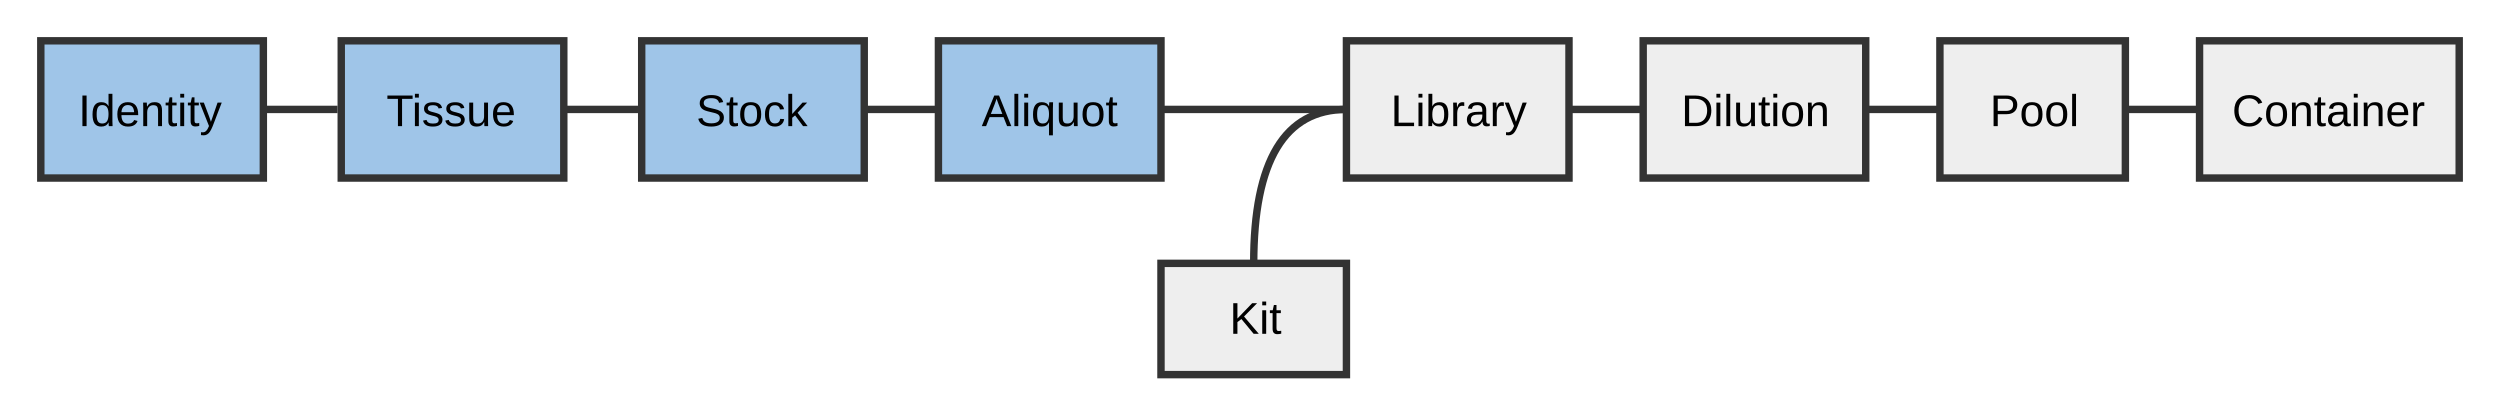
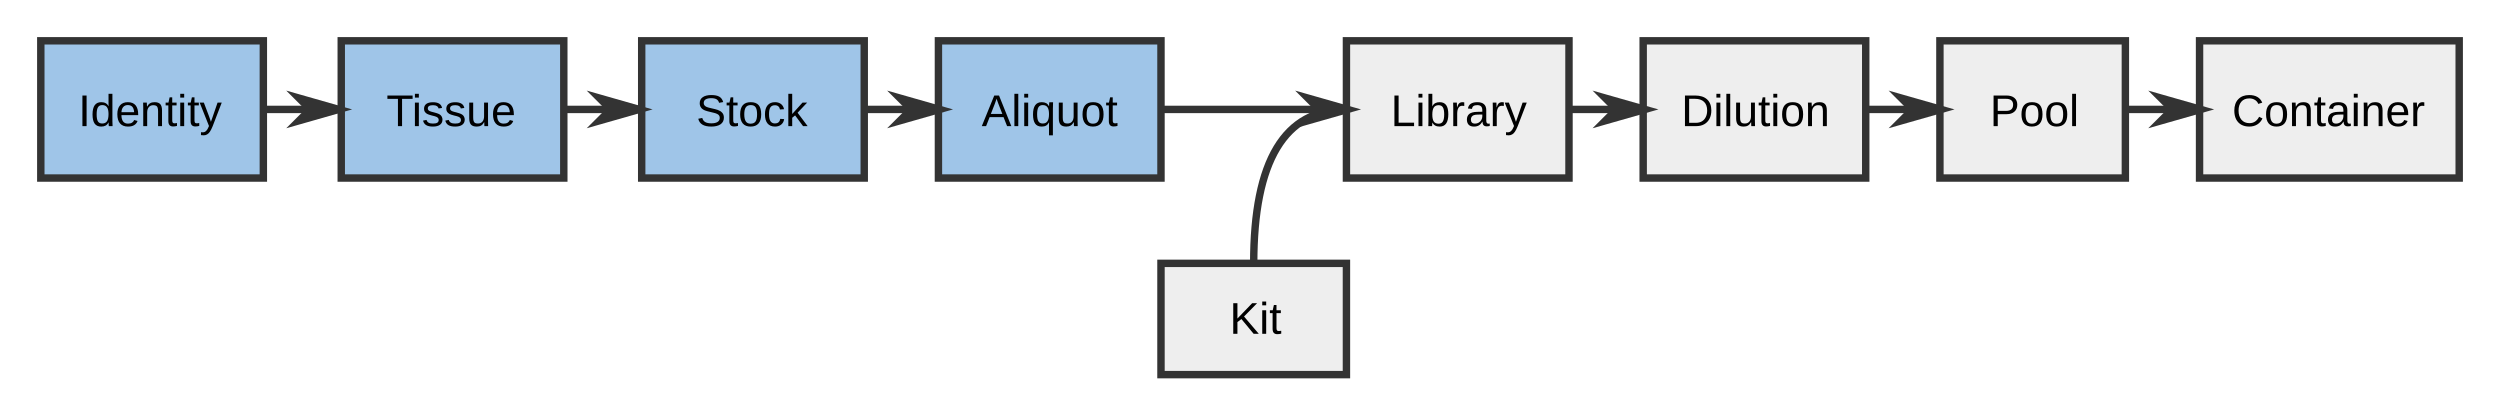
<svg xmlns="http://www.w3.org/2000/svg" xmlns:html="http://www.w3.org/1999/xhtml" version="1.1" width="674" height="112" id="svg2">
  <html:style />
  <path d="m 173,11 m 0,0 60,0 q 0,0 0,0 l 0,37 q 0,0 0,0 l -60,0 q 0,0 0,0 l 0,-37 q 0,0 0,0 z" stroke-miterlimit="10" id="sample1" style="fill:#9fc5e8;fill-opacity:1;stroke:#333333;stroke-width:2;stroke-miterlimit:10" />
-   <defs id="defs4" />
+   <defs id="defs4">
+     <marker style="overflow:visible;" id="marker4610" refX="0.0" refY="0.0" orient="auto">
+       <path transform="scale(0.4) rotate(180) translate(10,0)" style="fill-rule:evenodd;stroke:#333333;stroke-width:1pt;stroke-opacity:1;fill:#333333;fill-opacity:1" d="M 0.0,0.0 L 5.0,-5.0 L -12.5,0.0 L 5.0,5.0 L 0.0,0.0 z " id="path4612" />
+     </marker>
+     <marker style="overflow:visible;" id="marker4564" refX="0.0" refY="0.0" orient="auto">
+       <path transform="scale(0.4) rotate(180) translate(10,0)" style="fill-rule:evenodd;stroke:#333333;stroke-width:1pt;stroke-opacity:1;fill:#333333;fill-opacity:1" d="M 0.0,0.0 L 5.0,-5.0 L -12.5,0.0 L 5.0,5.0 L 0.0,0.0 z " id="path4566" />
+     </marker>
+     <marker style="overflow:visible;" id="marker4524" refX="0.0" refY="0.0" orient="auto">
+       <path transform="scale(0.4) rotate(180) translate(10,0)" style="fill-rule:evenodd;stroke:#333333;stroke-width:1pt;stroke-opacity:1;fill:#333333;fill-opacity:1" d="M 0.0,0.0 L 5.0,-5.0 L -12.5,0.0 L 5.0,5.0 L 0.0,0.0 z " id="path4526" />
+     </marker>
+     <marker style="overflow:visible;" id="marker4490" refX="0.0" refY="0.0" orient="auto">
+       <path transform="scale(0.4) rotate(180) translate(10,0)" style="fill-rule:evenodd;stroke:#333333;stroke-width:1pt;stroke-opacity:1;fill:#333333;fill-opacity:1" d="M 0.0,0.0 L 5.0,-5.0 L -12.5,0.0 L 5.0,5.0 L 0.0,0.0 z " id="path4492" />
+     </marker>
+     <marker style="overflow:visible;" id="marker4462" refX="0.0" refY="0.0" orient="auto">
+       <path transform="scale(0.4) rotate(180) translate(10,0)" style="fill-rule:evenodd;stroke:#333333;stroke-width:1pt;stroke-opacity:1;fill:#333333;fill-opacity:1" d="M 0.0,0.0 L 5.0,-5.0 L -12.5,0.0 L 5.0,5.0 L 0.0,0.0 z " id="path4464" />
+     </marker>
+     <marker style="overflow:visible;" id="marker4440" refX="0.0" refY="0.0" orient="auto">
+       <path transform="scale(0.4) rotate(180) translate(10,0)" style="fill-rule:evenodd;stroke:#333333;stroke-width:1pt;stroke-opacity:1;fill:#333333;fill-opacity:1" d="M 0.0,0.0 L 5.0,-5.0 L -12.5,0.0 L 5.0,5.0 L 0.0,0.0 z " id="path4442" />
+     </marker>
+     <marker orient="auto" refY="0.0" refX="0.0" id="Arrow1Mend" style="overflow:visible;">
+       <path id="path4173" d="M 0.0,0.0 L 5.0,-5.0 L -12.5,0.0 L 5.0,5.0 L 0.0,0.0 z " style="fill-rule:evenodd;stroke:#333333;stroke-width:1pt;stroke-opacity:1;fill:#333333;fill-opacity:1" transform="scale(0.4) rotate(180) translate(10,0)" />
+     </marker>
+   </defs>
  <text style="font-style:normal;font-weight:normal;font-size:12px;line-height:14px;font-family:Arial;fill:#000000;stroke:none" id="text54" y="34" x="187.707" line-height="14px" text-decoration="" font-weight="normal" font-style="normal" font-size="12px">Stock</text>
  <path d="m 253,11 m 0,0 60,0 q 0,0 0,0 l 0,37 q 0,0 0,0 l -60,0 q 0,0 0,0 l 0,-37 q 0,0 0,0 z" stroke-miterlimit="10" id="sample2" style="fill:#9fc5e8;fill-opacity:1;stroke:#333333;stroke-width:2;stroke-miterlimit:10" />
  <text style="font-style:normal;font-weight:normal;font-size:12px;line-height:14px;font-family:Arial;fill:#000000;stroke:none" id="text98" y="34" x="264.666" line-height="14px" text-decoration="" font-weight="normal" font-style="normal" font-size="12px">Aliquot</text>
  <path d="m 313,71 m 0,0 50,0 q 0,0 0,0 l 0,30 q 0,0 0,0 l -50,0 q 0,0 0,0 l 0,-30 q 0,0 0,0 z" stroke-miterlimit="10" id="kit" style="fill:#eeeeee;fill-opacity:1;stroke:#333333;stroke-width:2;stroke-miterlimit:10" />
  <rect x="322" y="79" width="33" height="14" id="rect128" style="fill:#000000;fill-opacity:0;stroke:none" />
  <text style="font-style:normal;font-weight:normal;font-size:12px;line-height:14px;font-family:Arial;fill:#000000;stroke:none" id="text142" y="90" x="331.5" line-height="14px" text-decoration="" font-weight="normal" font-style="normal" font-size="12px">Kit</text>
  <path d="m 363,11 m 0,0 60,0 q 0,0 0,0 l 0,37 q 0,0 0,0 l -60,0 q 0,0 0,0 l 0,-37 q 0,0 0,0 z" stroke-miterlimit="10" id="library" style="fill:#eeeeee;fill-opacity:1;stroke:#333333;stroke-width:2;stroke-miterlimit:10" />
  <text style="font-style:normal;font-weight:normal;font-size:12px;line-height:14px;font-family:Arial;fill:#000000;stroke:none" id="text186" y="34" x="374.953" line-height="14px" text-decoration="" font-weight="normal" font-style="normal" font-size="12px">Library</text>
  <path d="m 443,11 m 0,0 60,0 q 0,0 0,0 l 0,37 q 0,0 0,0 l -60,0 q 0,0 0,0 l 0,-37 q 0,0 0,0 z" stroke-miterlimit="10" id="dilution" style="fill:#eeeeee;fill-opacity:1;stroke:#333333;stroke-width:2;stroke-miterlimit:10" />
  <text style="font-style:normal;font-weight:normal;font-size:12px;line-height:14px;font-family:Arial;fill:#000000;stroke:none" id="text230" y="34" x="453.281" line-height="14px" text-decoration="" font-weight="normal" font-style="normal" font-size="12px">Dilution</text>
  <path d="m 523,11 m 0,0 50,0 q 0,0 0,0 l 0,37 q 0,0 0,0 l -50,0 q 0,0 0,0 l 0,-37 q 0,0 0,0 z" stroke-miterlimit="10" id="pool" style="fill:#eeeeee;fill-opacity:1;stroke:#333333;stroke-width:2;stroke-miterlimit:10" />
  <rect x="532" y="23" width="33" height="14" id="rect260" style="fill:#000000;fill-opacity:0;stroke:none" />
  <text style="font-style:normal;font-weight:normal;font-size:12px;line-height:14px;font-family:Arial;fill:#000000;stroke:none" id="text274" y="34" x="536.484" line-height="14px" text-decoration="" font-weight="normal" font-style="normal" font-size="12px">Pool</text>
  <path d="m 593,11 m 0,0 70,0 q 0,0 0,0 l 0,37 q 0,0 0,0 l -70,0 q 0,0 0,0 l 0,-37 q 0,0 0,0 z" stroke-miterlimit="10" id="flowcell" style="fill:#eeeeee;fill-opacity:1;stroke:#333333;stroke-width:2;stroke-miterlimit:10" />
  <text style="font-style:normal;font-weight:normal;font-size:12px;line-height:14px;font-family:Arial;fill:#000000;stroke:none" id="text318" y="34" x="601.762" line-height="14px" text-decoration="" font-weight="normal" font-style="normal" font-size="12px">Container</text>
-   <path style="fill:none;stroke:#333333;stroke-width:2;stroke-miterlimit:10" id="path328" stroke-miterlimit="10" d="m 573,29.5 6.667,0 6.667,0 6.667,0" />
-   <path style="fill:none;stroke:#333333;stroke-width:2;stroke-miterlimit:10" id="path338" stroke-miterlimit="10" d="m 503,29.5 6.667,0 6.667,0 6.667,0" />
-   <path style="fill:none;stroke:#333333;stroke-width:2;stroke-miterlimit:10" id="path348" stroke-miterlimit="10" d="m 443,29.5 -6.667,0 -6.667,0 -6.667,0" />
+   <path style="fill:none;stroke:#333333;stroke-width:2;stroke-miterlimit:10;marker-end:url(#marker4610)" id="path328" stroke-miterlimit="10" d="m 573,29.5 6.667,0 6.667,0 6.667,0" />
+   <path style="fill:none;stroke:#333333;stroke-width:2;stroke-miterlimit:10;marker-end:url(#Arrow1Mend)" id="path338" stroke-miterlimit="10" d="m 503,29.5 6.667,0 6.667,0 6.667,0" />
+   <path style="fill:none;stroke:#333333;stroke-width:2;stroke-miterlimit:10;marker-end:url(#marker4440)" id="path348" stroke-miterlimit="10" d="m 423.18,29.5 6.667,0 6.667,0 6.667,0" />
  <path style="fill:none;stroke:#333333;stroke-width:2;stroke-miterlimit:10" id="path358" stroke-miterlimit="10" d="m 338,71 q 0,-41.5 25,-41.5" />
-   <path style="fill:none;stroke:#333333;stroke-width:2;stroke-miterlimit:10" id="path368" stroke-miterlimit="10" d="m 313,29.5 16.667,0 16.667,0 16.667,0" />
-   <path style="fill:none;stroke:#333333;stroke-width:2;stroke-miterlimit:10" id="path378" stroke-miterlimit="10" d="m 233,29.5 6.667,0 6.667,0 6.667,0" />
+   <path style="fill:none;stroke:#333333;stroke-width:2;stroke-miterlimit:10;marker-end:url(#marker4462)" id="path368" stroke-miterlimit="10" d="m 313,29.5 16.667,0 16.667,0 16.667,0" />
+   <path style="fill:none;stroke:#333333;stroke-width:2;stroke-miterlimit:10;marker-end:url(#marker4490)" id="path378" stroke-miterlimit="10" d="m 233,29.5 6.667,0 6.667,0 6.667,0" />
  <path style="fill:#9fc5e8;fill-opacity:1;stroke:#333333;stroke-width:2;stroke-miterlimit:10" id="path6984" stroke-miterlimit="10" d="m 92,11 m 0,0 60,0 q 0,0 0,0 l 0,37 q 0,0 0,0 l -60,0 q 0,0 0,0 l 0,-37 q 0,0 0,0 z" />
  <text font-size="12px" font-style="normal" font-weight="normal" text-decoration="" line-height="14px" x="104.174" y="34" id="text6986" style="font-style:normal;font-weight:normal;font-size:12px;line-height:14px;font-family:Arial;fill:#000000;stroke:none">Tissue</text>
-   <path d="m 152,29.5 6.667,0 6.667,0 6.667,0" stroke-miterlimit="10" id="path6988" style="fill:none;stroke:#333333;stroke-width:2;stroke-miterlimit:10" />
+   <path d="m 152,29.5 6.667,0 6.667,0 6.667,0" stroke-miterlimit="10" id="path6988" style="fill:none;stroke:#333333;stroke-width:2;stroke-miterlimit:10;marker-end:url(#marker4524)" />
  <path d="m 11,11 m 0,0 60,0 q 0,0 0,0 l 0,37 q 0,0 0,0 l -60,0 q 0,0 0,0 l 0,-37 q 0,0 0,0 z" stroke-miterlimit="10" id="path6990" style="fill:#9fc5e8;fill-opacity:1;stroke:#333333;stroke-width:2;stroke-miterlimit:10" />
  <text style="font-style:normal;font-weight:normal;font-size:12px;line-height:14px;font-family:Arial;fill:#000000;stroke:none" id="text6992" y="34" x="21.11" line-height="14px" text-decoration="" font-weight="normal" font-style="normal" font-size="12px">Identity</text>
-   <path style="fill:none;stroke:#333333;stroke-width:2;stroke-miterlimit:10" id="path6994" stroke-miterlimit="10" d="m 71,29.5 6.667,0 6.667,0 L 91,29.5" />
+   <path style="fill:none;stroke:#333333;stroke-width:2;stroke-miterlimit:10;marker-end:url(#marker4564)" id="path6994" stroke-miterlimit="10" d="m 71,29.5 6.667,0 6.667,0 L 91,29.5" />
</svg>
